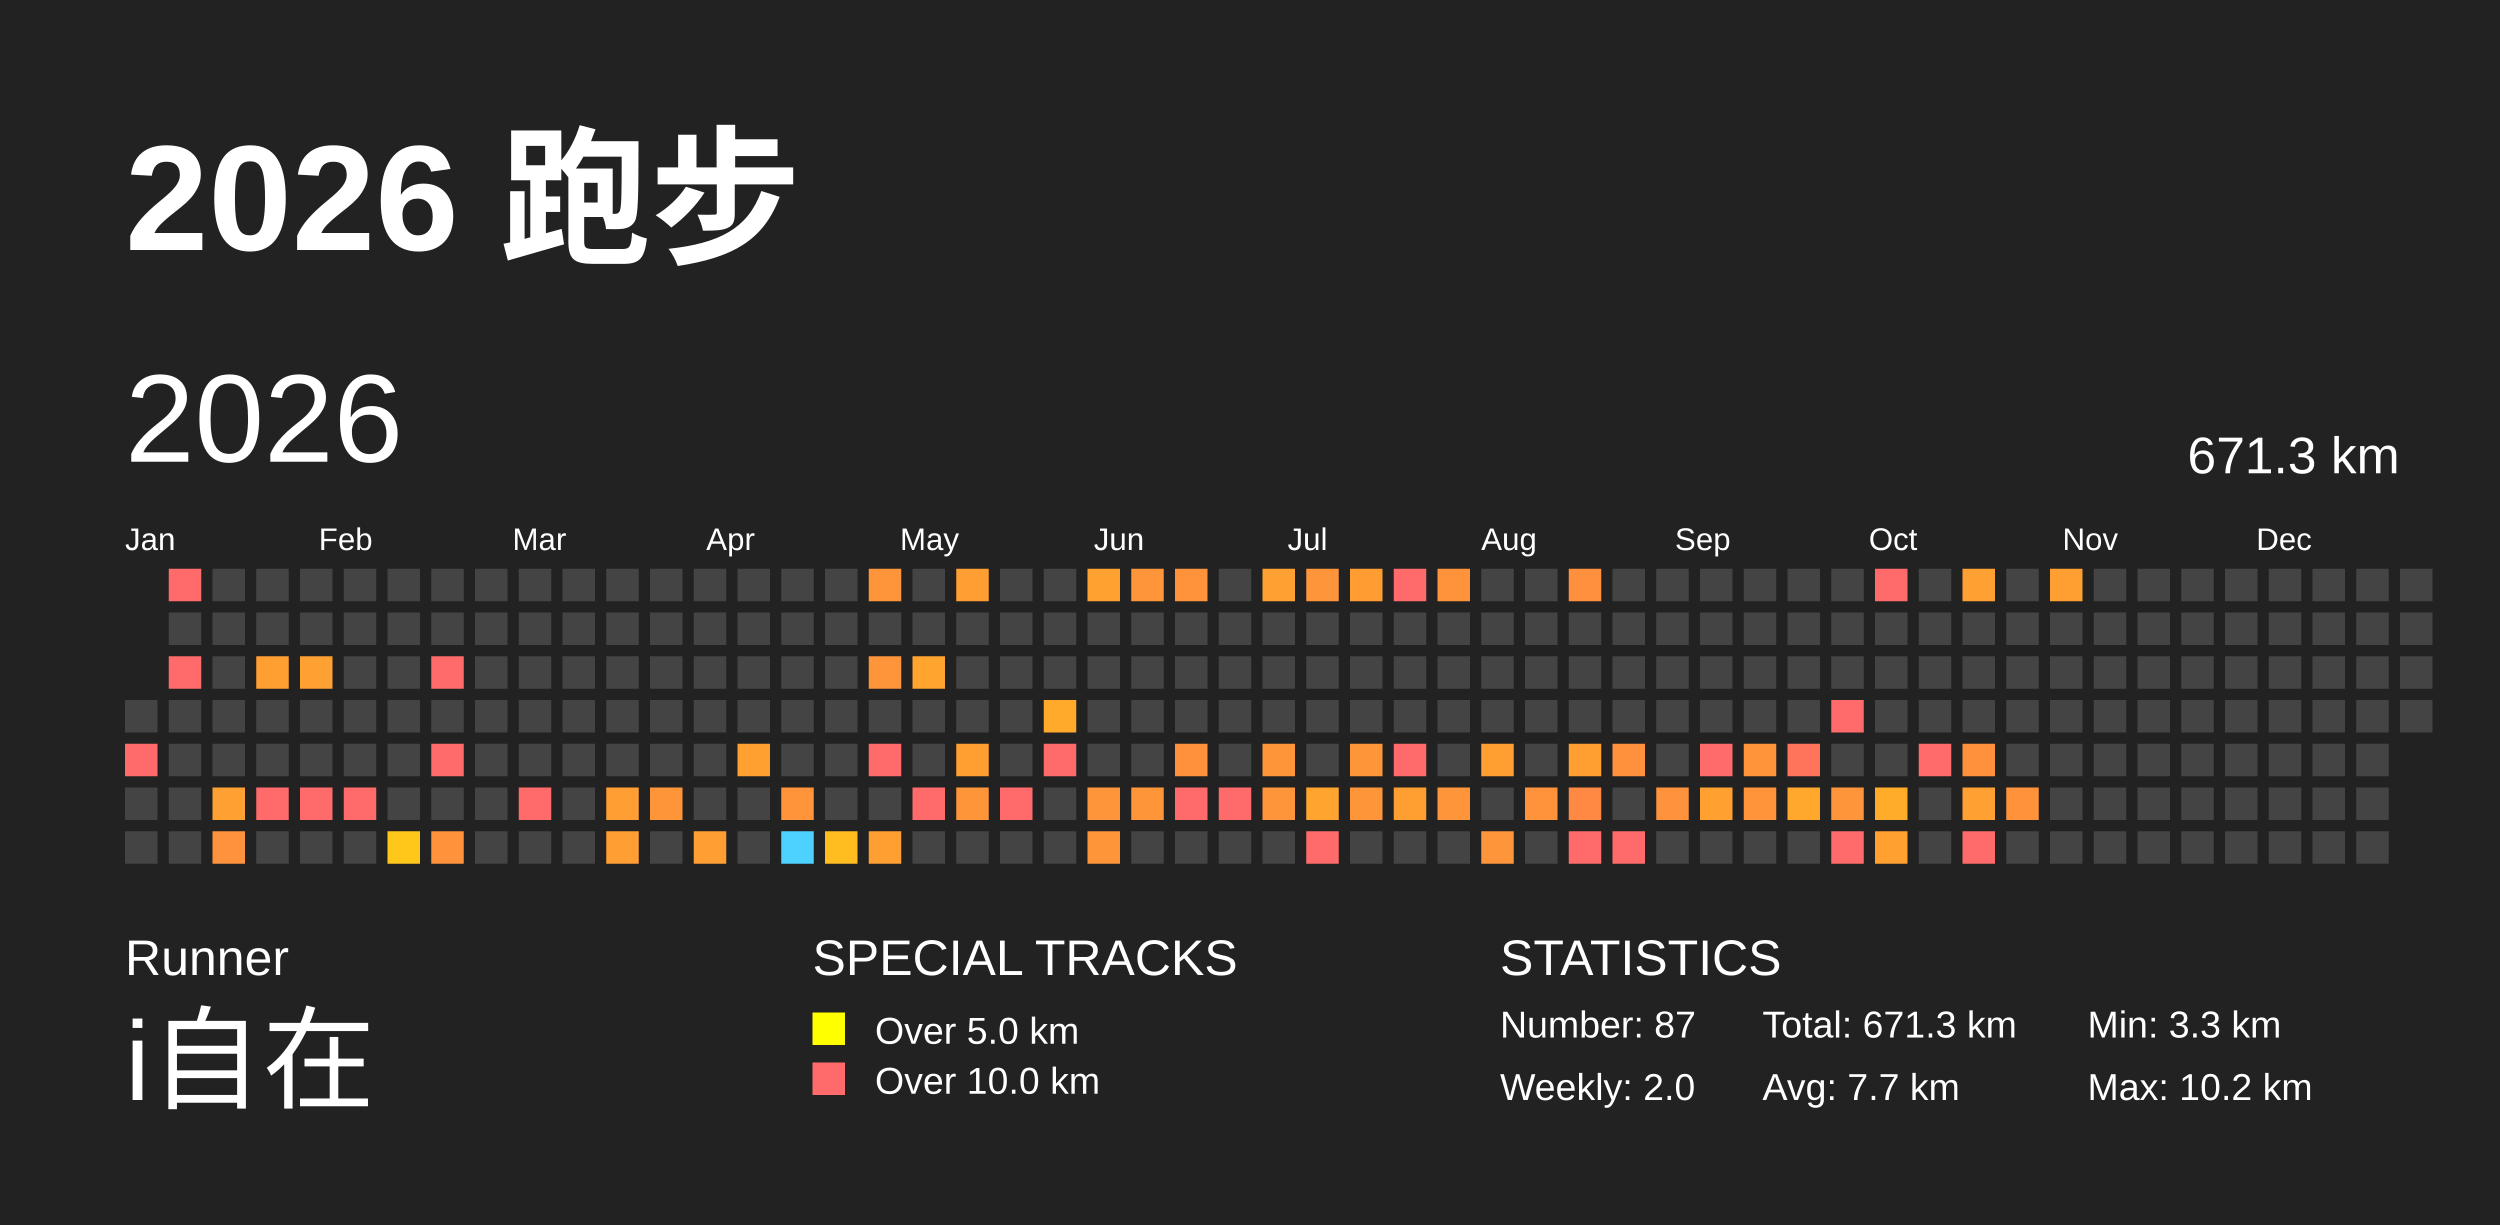
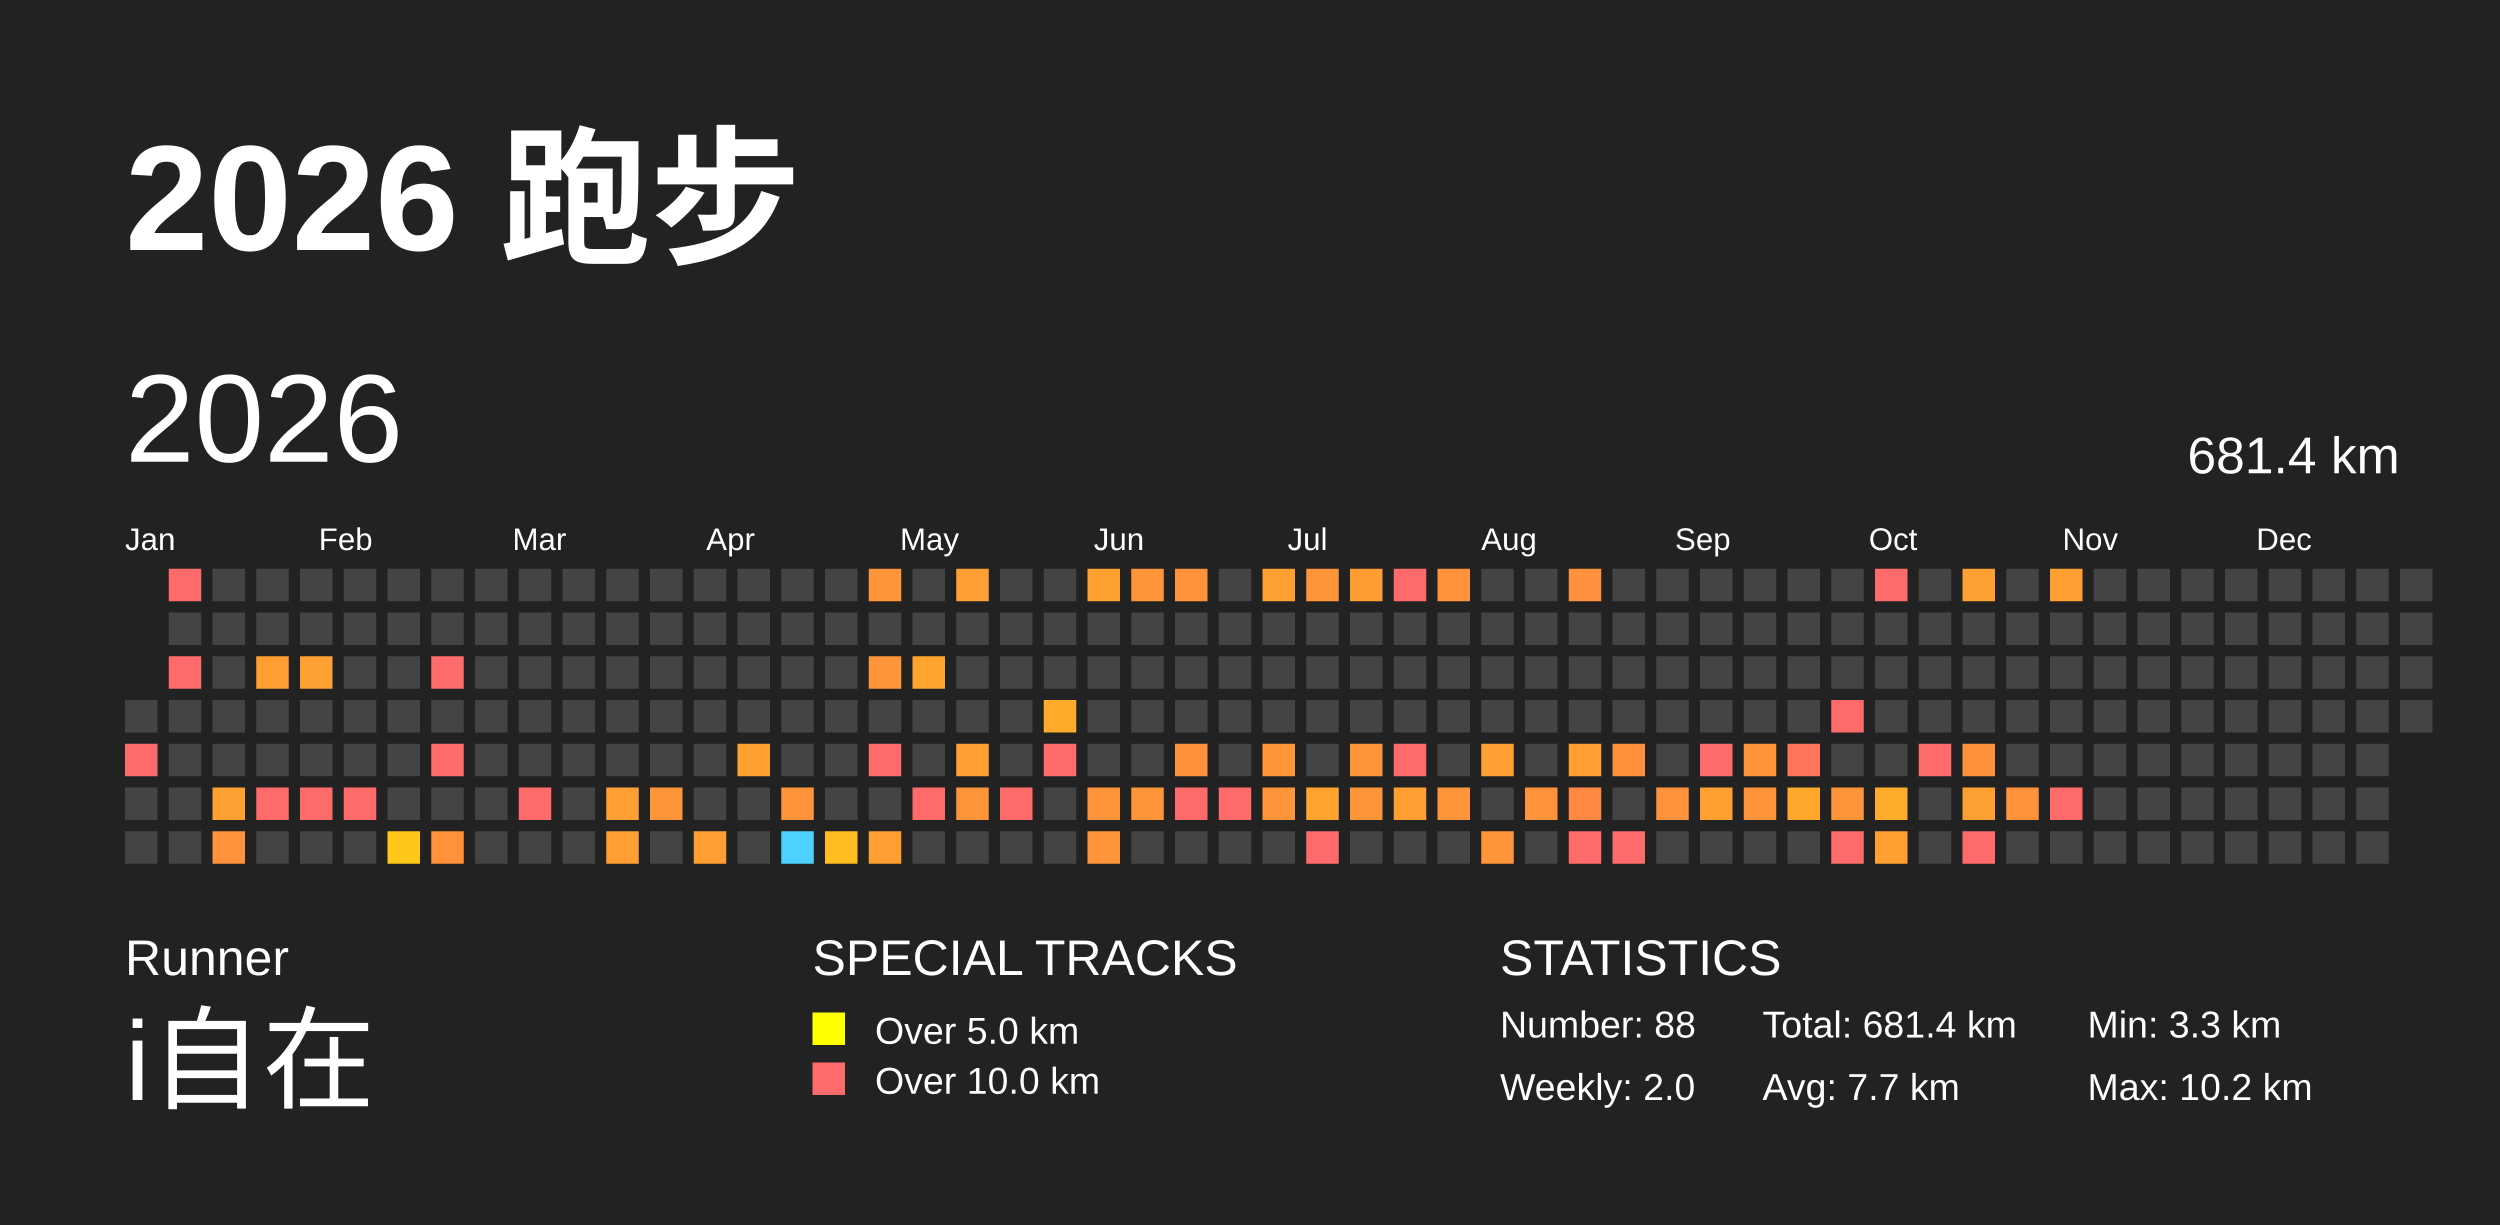
<svg xmlns="http://www.w3.org/2000/svg" baseProfile="full" height="98mm" version="1.1" viewBox="0,0,200,98" width="200mm">
  <defs />
  <rect fill="#222222" height="98" width="200" x="0" y="0" />
  <text fill="#FFFFFF" style="font-size:12px; font-family:Arial; font-weight:bold;" x="10" y="20">2026 跑步</text>
  <text fill="#FFFFFF" style="font-size:4px; font-family:Arial" x="10" y="78">Runner</text>
  <text fill="#FFFFFF" style="font-size:9px; font-family:Arial" x="10" y="88">i自在</text>
  <text fill="#FFFFFF" style="font-size:4px; font-family:Arial" x="65" y="78">SPECIAL TRACKS</text>
  <rect fill="#FFFF00" height="2.6" width="2.6" x="65" y="81" />
  <text fill="#FFFFFF" style="font-size:3px; font-family:Arial" x="70" y="83.5">Over 5.0 km</text>
  <rect fill="#FF6B6B" height="2.6" width="2.6" x="65" y="85" />
  <text fill="#FFFFFF" style="font-size:3px; font-family:Arial" x="70" y="87.5">Over 10.0 km</text>
  <text fill="#FFFFFF" style="font-size:4px; font-family:Arial" x="120" y="78">STATISTICS</text>
-   <text fill="#FFFFFF" style="font-size:3px; font-family:Arial" x="120" y="83">Number: 87</text>
+   <text fill="#FFFFFF" style="font-size:3px; font-family:Arial" x="120" y="83">Number: 88</text>
  <text fill="#FFFFFF" style="font-size:3px; font-family:Arial" x="120" y="88">Weekly: 2.0</text>
-   <text fill="#FFFFFF" style="font-size:3px; font-family:Arial" x="141" y="83">Total: 671.3 km</text>
+   <text fill="#FFFFFF" style="font-size:3px; font-family:Arial" x="141" y="83">Total: 681.4 km</text>
  <text fill="#FFFFFF" style="font-size:3px; font-family:Arial" x="141" y="88">Avg: 7.7 km</text>
  <text fill="#FFFFFF" style="font-size:3px; font-family:Arial" x="167" y="83">Min: 3.3 km</text>
  <text fill="#FFFFFF" style="font-size:3px; font-family:Arial" x="167" y="88">Max: 10.2 km</text>
  <text dominant-baseline="hanging" fill="#FFFFFF" style="font-size:10.0px; font-family:Arial;" x="10" y="30">2026</text>
-   <text dominant-baseline="hanging" fill="#FFFFFF" style="font-size:4.125px; font-family:Arial;" x="175" y="35">671.3 km</text>
+   <text dominant-baseline="hanging" fill="#FFFFFF" style="font-size:4.125px; font-family:Arial;" x="175" y="35">681.4 km</text>
  <text fill="#FFFFFF" style="font-size:2.5px; font-family:Arial" x="10.0" y="44">Jan</text>
  <text fill="#FFFFFF" style="font-size:2.5px; font-family:Arial" x="25.5" y="44">Feb</text>
  <text fill="#FFFFFF" style="font-size:2.5px; font-family:Arial" x="41.0" y="44">Mar</text>
  <text fill="#FFFFFF" style="font-size:2.5px; font-family:Arial" x="56.5" y="44">Apr</text>
  <text fill="#FFFFFF" style="font-size:2.5px; font-family:Arial" x="72.0" y="44">May</text>
  <text fill="#FFFFFF" style="font-size:2.5px; font-family:Arial" x="87.5" y="44">Jun</text>
  <text fill="#FFFFFF" style="font-size:2.5px; font-family:Arial" x="103.0" y="44">Jul</text>
  <text fill="#FFFFFF" style="font-size:2.5px; font-family:Arial" x="118.5" y="44">Aug</text>
  <text fill="#FFFFFF" style="font-size:2.5px; font-family:Arial" x="134.0" y="44">Sep</text>
  <text fill="#FFFFFF" style="font-size:2.5px; font-family:Arial" x="149.5" y="44">Oct</text>
  <text fill="#FFFFFF" style="font-size:2.5px; font-family:Arial" x="165.0" y="44">Nov</text>
  <text fill="#FFFFFF" style="font-size:2.5px; font-family:Arial" x="180.5" y="44">Dec</text>
  <rect fill="#444444" height="2.6" width="2.6" x="10.0" y="56.0" />
  <rect fill="#FF6B6B" height="2.6" width="2.6" x="10.0" y="59.5" />
  <rect fill="#444444" height="2.6" width="2.6" x="10.0" y="63.0" />
  <rect fill="#444444" height="2.6" width="2.6" x="10.0" y="66.5" />
  <rect fill="#FF6B6B" height="2.6" width="2.6" x="13.5" y="45.5" />
  <rect fill="#444444" height="2.6" width="2.6" x="13.5" y="49.0" />
  <rect fill="#FF6B6B" height="2.6" width="2.6" x="13.5" y="52.5" />
  <rect fill="#444444" height="2.6" width="2.6" x="13.5" y="56.0" />
  <rect fill="#444444" height="2.6" width="2.6" x="13.5" y="59.5" />
  <rect fill="#444444" height="2.6" width="2.6" x="13.5" y="63.0" />
  <rect fill="#444444" height="2.6" width="2.6" x="13.5" y="66.5" />
  <rect fill="#444444" height="2.6" width="2.6" x="17.0" y="45.5" />
  <rect fill="#444444" height="2.6" width="2.6" x="17.0" y="49.0" />
  <rect fill="#444444" height="2.6" width="2.6" x="17.0" y="52.5" />
  <rect fill="#444444" height="2.6" width="2.6" x="17.0" y="56.0" />
  <rect fill="#444444" height="2.6" width="2.6" x="17.0" y="59.5" />
  <rect fill="#ffa032" height="2.6" width="2.6" x="17.0" y="63.0" />
  <rect fill="#ff923c" height="2.6" width="2.6" x="17.0" y="66.5" />
  <rect fill="#444444" height="2.6" width="2.6" x="20.5" y="45.5" />
  <rect fill="#444444" height="2.6" width="2.6" x="20.5" y="49.0" />
  <rect fill="#ff9f32" height="2.6" width="2.6" x="20.5" y="52.5" />
  <rect fill="#444444" height="2.6" width="2.6" x="20.5" y="56.0" />
  <rect fill="#444444" height="2.6" width="2.6" x="20.5" y="59.5" />
  <rect fill="#FF6B6B" height="2.6" width="2.6" x="20.5" y="63.0" />
  <rect fill="#444444" height="2.6" width="2.6" x="20.5" y="66.5" />
  <rect fill="#444444" height="2.6" width="2.6" x="24.0" y="45.5" />
  <rect fill="#444444" height="2.6" width="2.6" x="24.0" y="49.0" />
  <rect fill="#ffa032" height="2.6" width="2.6" x="24.0" y="52.5" />
  <rect fill="#444444" height="2.6" width="2.6" x="24.0" y="56.0" />
  <rect fill="#444444" height="2.6" width="2.6" x="24.0" y="59.5" />
  <rect fill="#FF6B6B" height="2.6" width="2.6" x="24.0" y="63.0" />
  <rect fill="#444444" height="2.6" width="2.6" x="24.0" y="66.5" />
  <rect fill="#444444" height="2.6" width="2.6" x="27.5" y="45.5" />
  <rect fill="#444444" height="2.6" width="2.6" x="27.5" y="49.0" />
  <rect fill="#444444" height="2.6" width="2.6" x="27.5" y="52.5" />
  <rect fill="#444444" height="2.6" width="2.6" x="27.5" y="56.0" />
  <rect fill="#444444" height="2.6" width="2.6" x="27.5" y="59.5" />
  <rect fill="#FF6B6B" height="2.6" width="2.6" x="27.5" y="63.0" />
  <rect fill="#444444" height="2.6" width="2.6" x="27.5" y="66.5" />
  <rect fill="#444444" height="2.6" width="2.6" x="31.0" y="45.5" />
  <rect fill="#444444" height="2.6" width="2.6" x="31.0" y="49.0" />
  <rect fill="#444444" height="2.6" width="2.6" x="31.0" y="52.5" />
  <rect fill="#444444" height="2.6" width="2.6" x="31.0" y="56.0" />
  <rect fill="#444444" height="2.6" width="2.6" x="31.0" y="59.5" />
  <rect fill="#444444" height="2.6" width="2.6" x="31.0" y="63.0" />
  <rect fill="#ffc71a" height="2.6" width="2.6" x="31.0" y="66.5" />
  <rect fill="#444444" height="2.6" width="2.6" x="34.5" y="45.5" />
  <rect fill="#444444" height="2.6" width="2.6" x="34.5" y="49.0" />
  <rect fill="#FF6B6B" height="2.6" width="2.6" x="34.5" y="52.5" />
  <rect fill="#444444" height="2.6" width="2.6" x="34.5" y="56.0" />
  <rect fill="#FF6B6B" height="2.6" width="2.6" x="34.5" y="59.5" />
  <rect fill="#444444" height="2.6" width="2.6" x="34.5" y="63.0" />
  <rect fill="#ff923b" height="2.6" width="2.6" x="34.5" y="66.5" />
  <rect fill="#444444" height="2.6" width="2.6" x="38.0" y="45.5" />
  <rect fill="#444444" height="2.6" width="2.6" x="38.0" y="49.0" />
  <rect fill="#444444" height="2.6" width="2.6" x="38.0" y="52.5" />
  <rect fill="#444444" height="2.6" width="2.6" x="38.0" y="56.0" />
  <rect fill="#444444" height="2.6" width="2.6" x="38.0" y="59.5" />
  <rect fill="#444444" height="2.6" width="2.6" x="38.0" y="63.0" />
  <rect fill="#444444" height="2.6" width="2.6" x="38.0" y="66.5" />
  <rect fill="#444444" height="2.6" width="2.6" x="41.5" y="45.5" />
  <rect fill="#444444" height="2.6" width="2.6" x="41.5" y="49.0" />
  <rect fill="#444444" height="2.6" width="2.6" x="41.5" y="52.5" />
  <rect fill="#444444" height="2.6" width="2.6" x="41.5" y="56.0" />
  <rect fill="#444444" height="2.6" width="2.6" x="41.5" y="59.5" />
  <rect fill="#FF6B6B" height="2.6" width="2.6" x="41.5" y="63.0" />
  <rect fill="#444444" height="2.6" width="2.6" x="41.5" y="66.5" />
  <rect fill="#444444" height="2.6" width="2.6" x="45.0" y="45.5" />
  <rect fill="#444444" height="2.6" width="2.6" x="45.0" y="49.0" />
  <rect fill="#444444" height="2.6" width="2.6" x="45.0" y="52.5" />
  <rect fill="#444444" height="2.6" width="2.6" x="45.0" y="56.0" />
  <rect fill="#444444" height="2.6" width="2.6" x="45.0" y="59.5" />
  <rect fill="#444444" height="2.6" width="2.6" x="45.0" y="63.0" />
  <rect fill="#444444" height="2.6" width="2.6" x="45.0" y="66.5" />
  <rect fill="#444444" height="2.6" width="2.6" x="48.5" y="45.5" />
  <rect fill="#444444" height="2.6" width="2.6" x="48.5" y="49.0" />
  <rect fill="#444444" height="2.6" width="2.6" x="48.5" y="52.5" />
  <rect fill="#444444" height="2.6" width="2.6" x="48.5" y="56.0" />
  <rect fill="#444444" height="2.6" width="2.6" x="48.5" y="59.5" />
  <rect fill="#ff9e33" height="2.6" width="2.6" x="48.5" y="63.0" />
  <rect fill="#ff9e33" height="2.6" width="2.6" x="48.5" y="66.5" />
  <rect fill="#444444" height="2.6" width="2.6" x="52.0" y="45.5" />
  <rect fill="#444444" height="2.6" width="2.6" x="52.0" y="49.0" />
  <rect fill="#444444" height="2.6" width="2.6" x="52.0" y="52.5" />
  <rect fill="#444444" height="2.6" width="2.6" x="52.0" y="56.0" />
  <rect fill="#444444" height="2.6" width="2.6" x="52.0" y="59.5" />
  <rect fill="#ff9539" height="2.6" width="2.6" x="52.0" y="63.0" />
  <rect fill="#444444" height="2.6" width="2.6" x="52.0" y="66.5" />
  <rect fill="#444444" height="2.6" width="2.6" x="55.5" y="45.5" />
  <rect fill="#444444" height="2.6" width="2.6" x="55.5" y="49.0" />
  <rect fill="#444444" height="2.6" width="2.6" x="55.5" y="52.5" />
  <rect fill="#444444" height="2.6" width="2.6" x="55.5" y="56.0" />
  <rect fill="#444444" height="2.6" width="2.6" x="55.5" y="59.5" />
  <rect fill="#444444" height="2.6" width="2.6" x="55.5" y="63.0" />
  <rect fill="#ff9e33" height="2.6" width="2.6" x="55.5" y="66.5" />
  <rect fill="#444444" height="2.6" width="2.6" x="59.0" y="45.5" />
  <rect fill="#444444" height="2.6" width="2.6" x="59.0" y="49.0" />
  <rect fill="#444444" height="2.6" width="2.6" x="59.0" y="52.5" />
  <rect fill="#444444" height="2.6" width="2.6" x="59.0" y="56.0" />
  <rect fill="#ffa031" height="2.6" width="2.6" x="59.0" y="59.5" />
  <rect fill="#444444" height="2.6" width="2.6" x="59.0" y="63.0" />
  <rect fill="#444444" height="2.6" width="2.6" x="59.0" y="66.5" />
  <rect fill="#444444" height="2.6" width="2.6" x="62.5" y="45.5" />
  <rect fill="#444444" height="2.6" width="2.6" x="62.5" y="49.0" />
  <rect fill="#444444" height="2.6" width="2.6" x="62.5" y="52.5" />
  <rect fill="#444444" height="2.6" width="2.6" x="62.5" y="56.0" />
  <rect fill="#444444" height="2.6" width="2.6" x="62.5" y="59.5" />
  <rect fill="#ff943a" height="2.6" width="2.6" x="62.5" y="63.0" />
  <rect fill="#4dd2ff" height="2.6" width="2.6" x="62.5" y="66.5" />
  <rect fill="#444444" height="2.6" width="2.6" x="66.0" y="45.5" />
  <rect fill="#444444" height="2.6" width="2.6" x="66.0" y="49.0" />
  <rect fill="#444444" height="2.6" width="2.6" x="66.0" y="52.5" />
  <rect fill="#444444" height="2.6" width="2.6" x="66.0" y="56.0" />
  <rect fill="#444444" height="2.6" width="2.6" x="66.0" y="59.5" />
  <rect fill="#444444" height="2.6" width="2.6" x="66.0" y="63.0" />
  <rect fill="#ffbd20" height="2.6" width="2.6" x="66.0" y="66.5" />
  <rect fill="#ff953a" height="2.6" width="2.6" x="69.5" y="45.5" />
  <rect fill="#444444" height="2.6" width="2.6" x="69.5" y="49.0" />
  <rect fill="#ff953a" height="2.6" width="2.6" x="69.5" y="52.5" />
  <rect fill="#444444" height="2.6" width="2.6" x="69.5" y="56.0" />
  <rect fill="#FF6B6B" height="2.6" width="2.6" x="69.5" y="59.5" />
  <rect fill="#444444" height="2.6" width="2.6" x="69.5" y="63.0" />
  <rect fill="#ff9f32" height="2.6" width="2.6" x="69.5" y="66.5" />
  <rect fill="#444444" height="2.6" width="2.6" x="73.0" y="45.5" />
  <rect fill="#444444" height="2.6" width="2.6" x="73.0" y="49.0" />
  <rect fill="#ffa42f" height="2.6" width="2.6" x="73.0" y="52.5" />
  <rect fill="#444444" height="2.6" width="2.6" x="73.0" y="56.0" />
  <rect fill="#444444" height="2.6" width="2.6" x="73.0" y="59.5" />
  <rect fill="#FF6B6B" height="2.6" width="2.6" x="73.0" y="63.0" />
  <rect fill="#444444" height="2.6" width="2.6" x="73.0" y="66.5" />
  <rect fill="#ff9e33" height="2.6" width="2.6" x="76.5" y="45.5" />
  <rect fill="#444444" height="2.6" width="2.6" x="76.5" y="49.0" />
  <rect fill="#444444" height="2.6" width="2.6" x="76.5" y="52.5" />
  <rect fill="#444444" height="2.6" width="2.6" x="76.5" y="56.0" />
  <rect fill="#ff9f32" height="2.6" width="2.6" x="76.5" y="59.5" />
  <rect fill="#ff9539" height="2.6" width="2.6" x="76.5" y="63.0" />
  <rect fill="#444444" height="2.6" width="2.6" x="76.5" y="66.5" />
  <rect fill="#444444" height="2.6" width="2.6" x="80.0" y="45.5" />
  <rect fill="#444444" height="2.6" width="2.6" x="80.0" y="49.0" />
  <rect fill="#444444" height="2.6" width="2.6" x="80.0" y="52.5" />
  <rect fill="#444444" height="2.6" width="2.6" x="80.0" y="56.0" />
  <rect fill="#444444" height="2.6" width="2.6" x="80.0" y="59.5" />
  <rect fill="#FF6B6B" height="2.6" width="2.6" x="80.0" y="63.0" />
  <rect fill="#444444" height="2.6" width="2.6" x="80.0" y="66.5" />
  <rect fill="#444444" height="2.6" width="2.6" x="83.5" y="45.5" />
  <rect fill="#444444" height="2.6" width="2.6" x="83.5" y="49.0" />
  <rect fill="#444444" height="2.6" width="2.6" x="83.5" y="52.5" />
  <rect fill="#ffaa2b" height="2.6" width="2.6" x="83.5" y="56.0" />
  <rect fill="#FF6B6B" height="2.6" width="2.6" x="83.5" y="59.5" />
  <rect fill="#444444" height="2.6" width="2.6" x="83.5" y="63.0" />
  <rect fill="#444444" height="2.6" width="2.6" x="83.5" y="66.5" />
  <rect fill="#ffa131" height="2.6" width="2.6" x="87.0" y="45.5" />
  <rect fill="#444444" height="2.6" width="2.6" x="87.0" y="49.0" />
  <rect fill="#444444" height="2.6" width="2.6" x="87.0" y="52.5" />
  <rect fill="#444444" height="2.6" width="2.6" x="87.0" y="56.0" />
  <rect fill="#444444" height="2.6" width="2.6" x="87.0" y="59.5" />
  <rect fill="#ff953a" height="2.6" width="2.6" x="87.0" y="63.0" />
  <rect fill="#ff9539" height="2.6" width="2.6" x="87.0" y="66.5" />
  <rect fill="#ff953a" height="2.6" width="2.6" x="90.5" y="45.5" />
  <rect fill="#444444" height="2.6" width="2.6" x="90.5" y="49.0" />
  <rect fill="#444444" height="2.6" width="2.6" x="90.5" y="52.5" />
  <rect fill="#444444" height="2.6" width="2.6" x="90.5" y="56.0" />
  <rect fill="#444444" height="2.6" width="2.6" x="90.5" y="59.5" />
  <rect fill="#ff9539" height="2.6" width="2.6" x="90.5" y="63.0" />
  <rect fill="#444444" height="2.6" width="2.6" x="90.5" y="66.5" />
  <rect fill="#ff933b" height="2.6" width="2.6" x="94.0" y="45.5" />
  <rect fill="#444444" height="2.6" width="2.6" x="94.0" y="49.0" />
  <rect fill="#444444" height="2.6" width="2.6" x="94.0" y="52.5" />
  <rect fill="#444444" height="2.6" width="2.6" x="94.0" y="56.0" />
  <rect fill="#ff913d" height="2.6" width="2.6" x="94.0" y="59.5" />
  <rect fill="#FF6B6B" height="2.6" width="2.6" x="94.0" y="63.0" />
  <rect fill="#444444" height="2.6" width="2.6" x="94.0" y="66.5" />
  <rect fill="#444444" height="2.6" width="2.6" x="97.5" y="45.5" />
  <rect fill="#444444" height="2.6" width="2.6" x="97.5" y="49.0" />
  <rect fill="#444444" height="2.6" width="2.6" x="97.5" y="52.5" />
  <rect fill="#444444" height="2.6" width="2.6" x="97.5" y="56.0" />
  <rect fill="#444444" height="2.6" width="2.6" x="97.5" y="59.5" />
  <rect fill="#FF6B6B" height="2.6" width="2.6" x="97.5" y="63.0" />
  <rect fill="#444444" height="2.6" width="2.6" x="97.5" y="66.5" />
  <rect fill="#ffa032" height="2.6" width="2.6" x="101.0" y="45.5" />
  <rect fill="#444444" height="2.6" width="2.6" x="101.0" y="49.0" />
  <rect fill="#444444" height="2.6" width="2.6" x="101.0" y="52.5" />
  <rect fill="#444444" height="2.6" width="2.6" x="101.0" y="56.0" />
  <rect fill="#ff9539" height="2.6" width="2.6" x="101.0" y="59.5" />
  <rect fill="#ff953a" height="2.6" width="2.6" x="101.0" y="63.0" />
  <rect fill="#444444" height="2.6" width="2.6" x="101.0" y="66.5" />
  <rect fill="#ff953a" height="2.6" width="2.6" x="104.5" y="45.5" />
  <rect fill="#444444" height="2.6" width="2.6" x="104.5" y="49.0" />
  <rect fill="#444444" height="2.6" width="2.6" x="104.5" y="52.5" />
  <rect fill="#444444" height="2.6" width="2.6" x="104.5" y="56.0" />
  <rect fill="#444444" height="2.6" width="2.6" x="104.5" y="59.5" />
  <rect fill="#ffa42f" height="2.6" width="2.6" x="104.5" y="63.0" />
  <rect fill="#FF6B6B" height="2.6" width="2.6" x="104.5" y="66.5" />
  <rect fill="#ff9d33" height="2.6" width="2.6" x="108.0" y="45.5" />
  <rect fill="#444444" height="2.6" width="2.6" x="108.0" y="49.0" />
  <rect fill="#444444" height="2.6" width="2.6" x="108.0" y="52.5" />
  <rect fill="#444444" height="2.6" width="2.6" x="108.0" y="56.0" />
  <rect fill="#ff9539" height="2.6" width="2.6" x="108.0" y="59.5" />
  <rect fill="#ff9539" height="2.6" width="2.6" x="108.0" y="63.0" />
  <rect fill="#444444" height="2.6" width="2.6" x="108.0" y="66.5" />
  <rect fill="#FF6B6B" height="2.6" width="2.6" x="111.5" y="45.5" />
  <rect fill="#444444" height="2.6" width="2.6" x="111.5" y="49.0" />
  <rect fill="#444444" height="2.6" width="2.6" x="111.5" y="52.5" />
  <rect fill="#444444" height="2.6" width="2.6" x="111.5" y="56.0" />
  <rect fill="#FF6B6B" height="2.6" width="2.6" x="111.5" y="59.5" />
  <rect fill="#ff9f32" height="2.6" width="2.6" x="111.5" y="63.0" />
  <rect fill="#444444" height="2.6" width="2.6" x="111.5" y="66.5" />
  <rect fill="#ff933b" height="2.6" width="2.6" x="115.0" y="45.5" />
  <rect fill="#444444" height="2.6" width="2.6" x="115.0" y="49.0" />
  <rect fill="#444444" height="2.6" width="2.6" x="115.0" y="52.5" />
  <rect fill="#444444" height="2.6" width="2.6" x="115.0" y="56.0" />
  <rect fill="#444444" height="2.6" width="2.6" x="115.0" y="59.5" />
  <rect fill="#ff953a" height="2.6" width="2.6" x="115.0" y="63.0" />
  <rect fill="#444444" height="2.6" width="2.6" x="115.0" y="66.5" />
  <rect fill="#444444" height="2.6" width="2.6" x="118.5" y="45.5" />
  <rect fill="#444444" height="2.6" width="2.6" x="118.5" y="49.0" />
  <rect fill="#444444" height="2.6" width="2.6" x="118.5" y="52.5" />
  <rect fill="#444444" height="2.6" width="2.6" x="118.5" y="56.0" />
  <rect fill="#ff9f32" height="2.6" width="2.6" x="118.5" y="59.5" />
  <rect fill="#444444" height="2.6" width="2.6" x="118.5" y="63.0" />
  <rect fill="#ff953a" height="2.6" width="2.6" x="118.5" y="66.5" />
  <rect fill="#444444" height="2.6" width="2.6" x="122.0" y="45.5" />
  <rect fill="#444444" height="2.6" width="2.6" x="122.0" y="49.0" />
  <rect fill="#444444" height="2.6" width="2.6" x="122.0" y="52.5" />
  <rect fill="#444444" height="2.6" width="2.6" x="122.0" y="56.0" />
  <rect fill="#444444" height="2.6" width="2.6" x="122.0" y="59.5" />
  <rect fill="#ff933b" height="2.6" width="2.6" x="122.0" y="63.0" />
  <rect fill="#444444" height="2.6" width="2.6" x="122.0" y="66.5" />
  <rect fill="#ff903d" height="2.6" width="2.6" x="125.5" y="45.5" />
  <rect fill="#444444" height="2.6" width="2.6" x="125.5" y="49.0" />
  <rect fill="#444444" height="2.6" width="2.6" x="125.5" y="52.5" />
  <rect fill="#444444" height="2.6" width="2.6" x="125.5" y="56.0" />
  <rect fill="#ff9f32" height="2.6" width="2.6" x="125.5" y="59.5" />
  <rect fill="#ff8943" height="2.6" width="2.6" x="125.5" y="63.0" />
  <rect fill="#FF6B6B" height="2.6" width="2.6" x="125.5" y="66.5" />
  <rect fill="#444444" height="2.6" width="2.6" x="129.0" y="45.5" />
  <rect fill="#444444" height="2.6" width="2.6" x="129.0" y="49.0" />
  <rect fill="#444444" height="2.6" width="2.6" x="129.0" y="52.5" />
  <rect fill="#444444" height="2.6" width="2.6" x="129.0" y="56.0" />
  <rect fill="#ff913d" height="2.6" width="2.6" x="129.0" y="59.5" />
  <rect fill="#444444" height="2.6" width="2.6" x="129.0" y="63.0" />
  <rect fill="#FF6B6B" height="2.6" width="2.6" x="129.0" y="66.5" />
  <rect fill="#444444" height="2.6" width="2.6" x="132.5" y="45.5" />
  <rect fill="#444444" height="2.6" width="2.6" x="132.5" y="49.0" />
  <rect fill="#444444" height="2.6" width="2.6" x="132.5" y="52.5" />
  <rect fill="#444444" height="2.6" width="2.6" x="132.5" y="56.0" />
  <rect fill="#444444" height="2.6" width="2.6" x="132.5" y="59.5" />
  <rect fill="#ff923c" height="2.6" width="2.6" x="132.5" y="63.0" />
  <rect fill="#444444" height="2.6" width="2.6" x="132.5" y="66.5" />
  <rect fill="#444444" height="2.6" width="2.6" x="136.0" y="45.5" />
  <rect fill="#444444" height="2.6" width="2.6" x="136.0" y="49.0" />
  <rect fill="#444444" height="2.6" width="2.6" x="136.0" y="52.5" />
  <rect fill="#444444" height="2.6" width="2.6" x="136.0" y="56.0" />
  <rect fill="#FF6B6B" height="2.6" width="2.6" x="136.0" y="59.5" />
  <rect fill="#ffa031" height="2.6" width="2.6" x="136.0" y="63.0" />
  <rect fill="#444444" height="2.6" width="2.6" x="136.0" y="66.5" />
  <rect fill="#444444" height="2.6" width="2.6" x="139.5" y="45.5" />
  <rect fill="#444444" height="2.6" width="2.6" x="139.5" y="49.0" />
  <rect fill="#444444" height="2.6" width="2.6" x="139.5" y="52.5" />
  <rect fill="#444444" height="2.6" width="2.6" x="139.5" y="56.0" />
  <rect fill="#ff943a" height="2.6" width="2.6" x="139.5" y="59.5" />
  <rect fill="#ff943a" height="2.6" width="2.6" x="139.5" y="63.0" />
  <rect fill="#444444" height="2.6" width="2.6" x="139.5" y="66.5" />
  <rect fill="#444444" height="2.6" width="2.6" x="143.0" y="45.5" />
  <rect fill="#444444" height="2.6" width="2.6" x="143.0" y="49.0" />
  <rect fill="#444444" height="2.6" width="2.6" x="143.0" y="52.5" />
  <rect fill="#444444" height="2.6" width="2.6" x="143.0" y="56.0" />
  <rect fill="#ff745b" height="2.6" width="2.6" x="143.0" y="59.5" />
  <rect fill="#ffa82c" height="2.6" width="2.6" x="143.0" y="63.0" />
  <rect fill="#444444" height="2.6" width="2.6" x="143.0" y="66.5" />
  <rect fill="#444444" height="2.6" width="2.6" x="146.5" y="45.5" />
  <rect fill="#444444" height="2.6" width="2.6" x="146.5" y="49.0" />
  <rect fill="#444444" height="2.6" width="2.6" x="146.5" y="52.5" />
  <rect fill="#FF6B6B" height="2.6" width="2.6" x="146.5" y="56.0" />
  <rect fill="#444444" height="2.6" width="2.6" x="146.5" y="59.5" />
  <rect fill="#ff953a" height="2.6" width="2.6" x="146.5" y="63.0" />
  <rect fill="#FF6B6B" height="2.6" width="2.6" x="146.5" y="66.5" />
  <rect fill="#FF6B6B" height="2.6" width="2.6" x="150.0" y="45.5" />
  <rect fill="#444444" height="2.6" width="2.6" x="150.0" y="49.0" />
  <rect fill="#444444" height="2.6" width="2.6" x="150.0" y="52.5" />
  <rect fill="#444444" height="2.6" width="2.6" x="150.0" y="56.0" />
  <rect fill="#444444" height="2.6" width="2.6" x="150.0" y="59.5" />
  <rect fill="#ffac2a" height="2.6" width="2.6" x="150.0" y="63.0" />
  <rect fill="#ffa031" height="2.6" width="2.6" x="150.0" y="66.5" />
  <rect fill="#444444" height="2.6" width="2.6" x="153.5" y="45.5" />
  <rect fill="#444444" height="2.6" width="2.6" x="153.5" y="49.0" />
  <rect fill="#444444" height="2.6" width="2.6" x="153.5" y="52.5" />
  <rect fill="#444444" height="2.6" width="2.6" x="153.5" y="56.0" />
  <rect fill="#FF6B6B" height="2.6" width="2.6" x="153.5" y="59.5" />
  <rect fill="#444444" height="2.6" width="2.6" x="153.5" y="63.0" />
  <rect fill="#444444" height="2.6" width="2.6" x="153.5" y="66.5" />
  <rect fill="#ffa032" height="2.6" width="2.6" x="157.0" y="45.5" />
  <rect fill="#444444" height="2.6" width="2.6" x="157.0" y="49.0" />
  <rect fill="#444444" height="2.6" width="2.6" x="157.0" y="52.5" />
  <rect fill="#444444" height="2.6" width="2.6" x="157.0" y="56.0" />
  <rect fill="#ff913d" height="2.6" width="2.6" x="157.0" y="59.5" />
  <rect fill="#ffa032" height="2.6" width="2.6" x="157.0" y="63.0" />
  <rect fill="#FF6B6B" height="2.6" width="2.6" x="157.0" y="66.5" />
  <rect fill="#444444" height="2.6" width="2.6" x="160.5" y="45.5" />
  <rect fill="#444444" height="2.6" width="2.6" x="160.5" y="49.0" />
  <rect fill="#444444" height="2.6" width="2.6" x="160.5" y="52.5" />
  <rect fill="#444444" height="2.6" width="2.6" x="160.5" y="56.0" />
  <rect fill="#444444" height="2.6" width="2.6" x="160.5" y="59.5" />
  <rect fill="#ff923b" height="2.6" width="2.6" x="160.5" y="63.0" />
  <rect fill="#444444" height="2.6" width="2.6" x="160.5" y="66.5" />
  <rect fill="#ff9f32" height="2.6" width="2.6" x="164.0" y="45.5" />
  <rect fill="#444444" height="2.6" width="2.6" x="164.0" y="49.0" />
  <rect fill="#444444" height="2.6" width="2.6" x="164.0" y="52.5" />
  <rect fill="#444444" height="2.6" width="2.6" x="164.0" y="56.0" />
  <rect fill="#444444" height="2.6" width="2.6" x="164.0" y="59.5" />
-   <rect fill="#444444" height="2.6" width="2.6" x="164.0" y="63.0" />
+   <rect fill="#FF6B6B" height="2.6" width="2.6" x="164.0" y="63.0" />
  <rect fill="#444444" height="2.6" width="2.6" x="164.0" y="66.5" />
  <rect fill="#444444" height="2.6" width="2.6" x="167.5" y="45.5" />
  <rect fill="#444444" height="2.6" width="2.6" x="167.5" y="49.0" />
  <rect fill="#444444" height="2.6" width="2.6" x="167.5" y="52.5" />
  <rect fill="#444444" height="2.6" width="2.6" x="167.5" y="56.0" />
  <rect fill="#444444" height="2.6" width="2.6" x="167.5" y="59.5" />
  <rect fill="#444444" height="2.6" width="2.6" x="167.5" y="63.0" />
  <rect fill="#444444" height="2.6" width="2.6" x="167.5" y="66.5" />
  <rect fill="#444444" height="2.6" width="2.6" x="171.0" y="45.5" />
  <rect fill="#444444" height="2.6" width="2.6" x="171.0" y="49.0" />
  <rect fill="#444444" height="2.6" width="2.6" x="171.0" y="52.5" />
  <rect fill="#444444" height="2.6" width="2.6" x="171.0" y="56.0" />
  <rect fill="#444444" height="2.6" width="2.6" x="171.0" y="59.5" />
  <rect fill="#444444" height="2.6" width="2.6" x="171.0" y="63.0" />
  <rect fill="#444444" height="2.6" width="2.6" x="171.0" y="66.5" />
  <rect fill="#444444" height="2.6" width="2.6" x="174.5" y="45.5" />
  <rect fill="#444444" height="2.6" width="2.6" x="174.5" y="49.0" />
  <rect fill="#444444" height="2.6" width="2.6" x="174.5" y="52.5" />
  <rect fill="#444444" height="2.6" width="2.6" x="174.5" y="56.0" />
  <rect fill="#444444" height="2.6" width="2.6" x="174.5" y="59.5" />
  <rect fill="#444444" height="2.6" width="2.6" x="174.5" y="63.0" />
  <rect fill="#444444" height="2.6" width="2.6" x="174.5" y="66.5" />
  <rect fill="#444444" height="2.6" width="2.6" x="178.0" y="45.5" />
  <rect fill="#444444" height="2.6" width="2.6" x="178.0" y="49.0" />
  <rect fill="#444444" height="2.6" width="2.6" x="178.0" y="52.5" />
  <rect fill="#444444" height="2.6" width="2.6" x="178.0" y="56.0" />
  <rect fill="#444444" height="2.6" width="2.6" x="178.0" y="59.5" />
  <rect fill="#444444" height="2.6" width="2.6" x="178.0" y="63.0" />
  <rect fill="#444444" height="2.6" width="2.6" x="178.0" y="66.5" />
  <rect fill="#444444" height="2.6" width="2.6" x="181.5" y="45.5" />
  <rect fill="#444444" height="2.6" width="2.6" x="181.5" y="49.0" />
  <rect fill="#444444" height="2.6" width="2.6" x="181.5" y="52.5" />
  <rect fill="#444444" height="2.6" width="2.6" x="181.5" y="56.0" />
  <rect fill="#444444" height="2.6" width="2.6" x="181.5" y="59.5" />
  <rect fill="#444444" height="2.6" width="2.6" x="181.5" y="63.0" />
  <rect fill="#444444" height="2.6" width="2.6" x="181.5" y="66.5" />
  <rect fill="#444444" height="2.6" width="2.6" x="185.0" y="45.5" />
  <rect fill="#444444" height="2.6" width="2.6" x="185.0" y="49.0" />
  <rect fill="#444444" height="2.6" width="2.6" x="185.0" y="52.5" />
  <rect fill="#444444" height="2.6" width="2.6" x="185.0" y="56.0" />
  <rect fill="#444444" height="2.6" width="2.6" x="185.0" y="59.5" />
  <rect fill="#444444" height="2.6" width="2.6" x="185.0" y="63.0" />
  <rect fill="#444444" height="2.6" width="2.6" x="185.0" y="66.5" />
  <rect fill="#444444" height="2.6" width="2.6" x="188.5" y="45.5" />
  <rect fill="#444444" height="2.6" width="2.6" x="188.5" y="49.0" />
  <rect fill="#444444" height="2.6" width="2.6" x="188.5" y="52.5" />
  <rect fill="#444444" height="2.6" width="2.6" x="188.5" y="56.0" />
  <rect fill="#444444" height="2.6" width="2.6" x="188.5" y="59.5" />
  <rect fill="#444444" height="2.6" width="2.6" x="188.5" y="63.0" />
  <rect fill="#444444" height="2.6" width="2.6" x="188.5" y="66.5" />
  <rect fill="#444444" height="2.6" width="2.6" x="192.0" y="45.5" />
  <rect fill="#444444" height="2.6" width="2.6" x="192.0" y="49.0" />
  <rect fill="#444444" height="2.6" width="2.6" x="192.0" y="52.5" />
  <rect fill="#444444" height="2.6" width="2.6" x="192.0" y="56.0" />
</svg>
